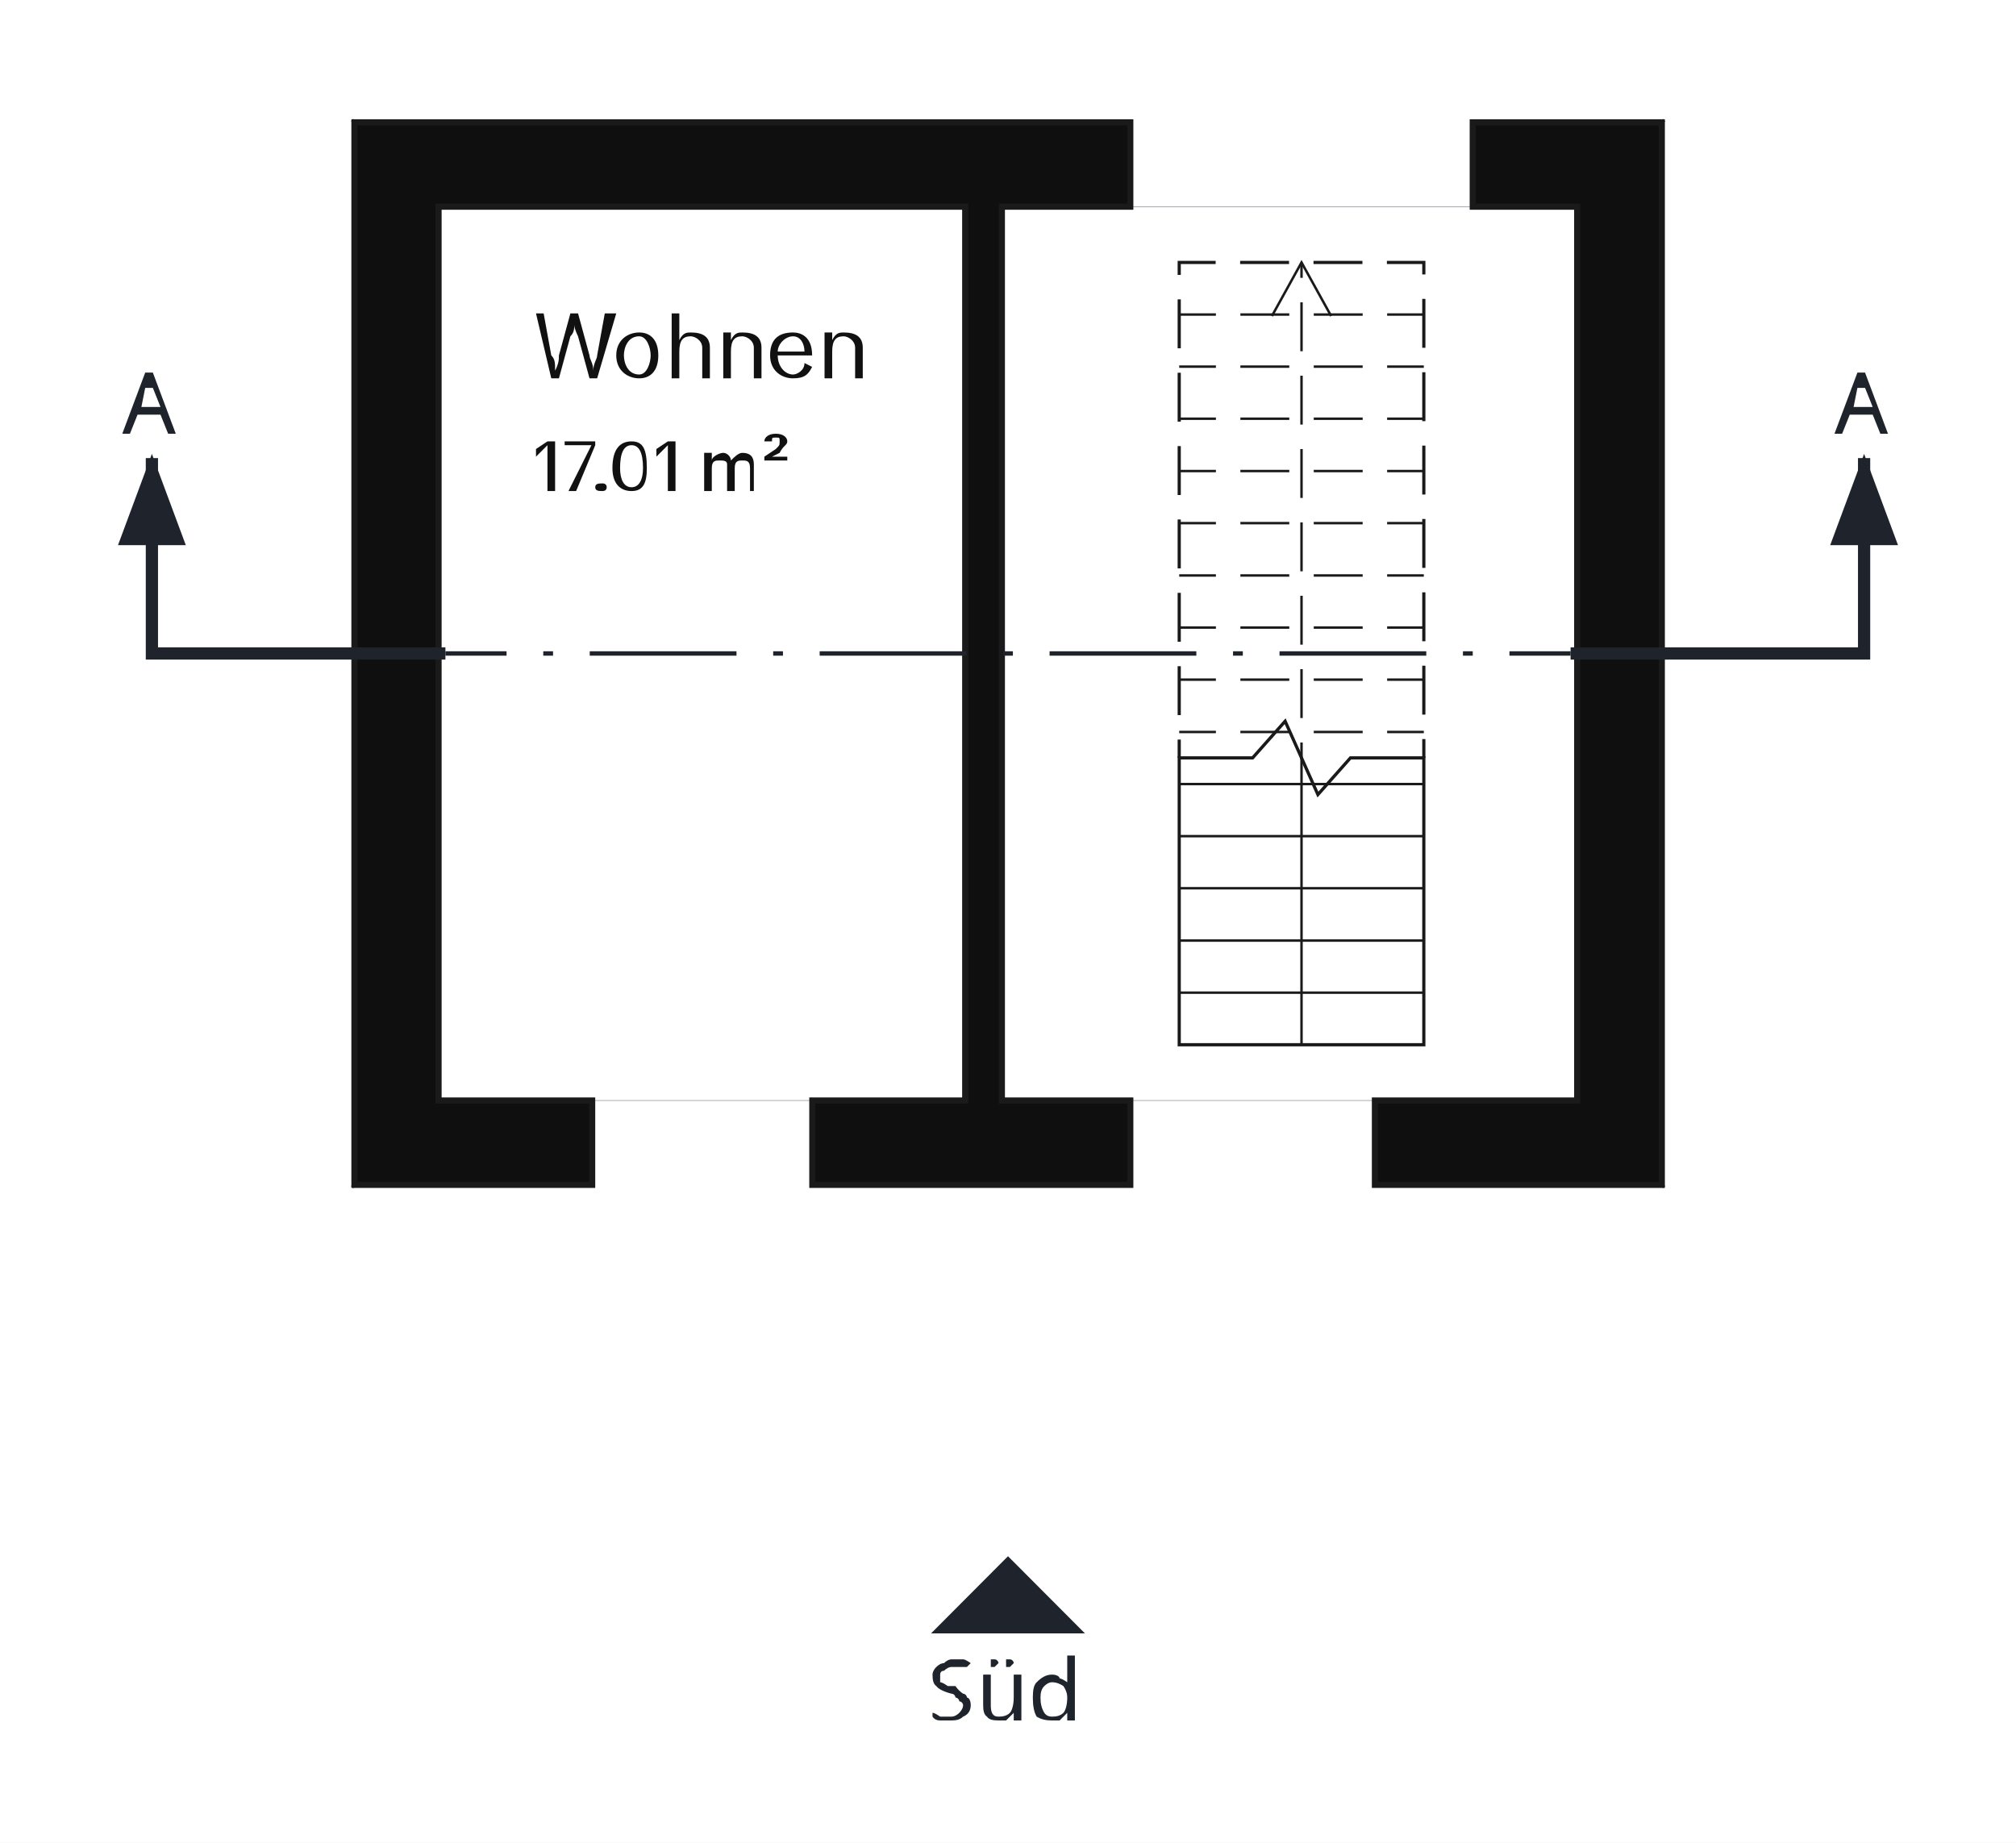
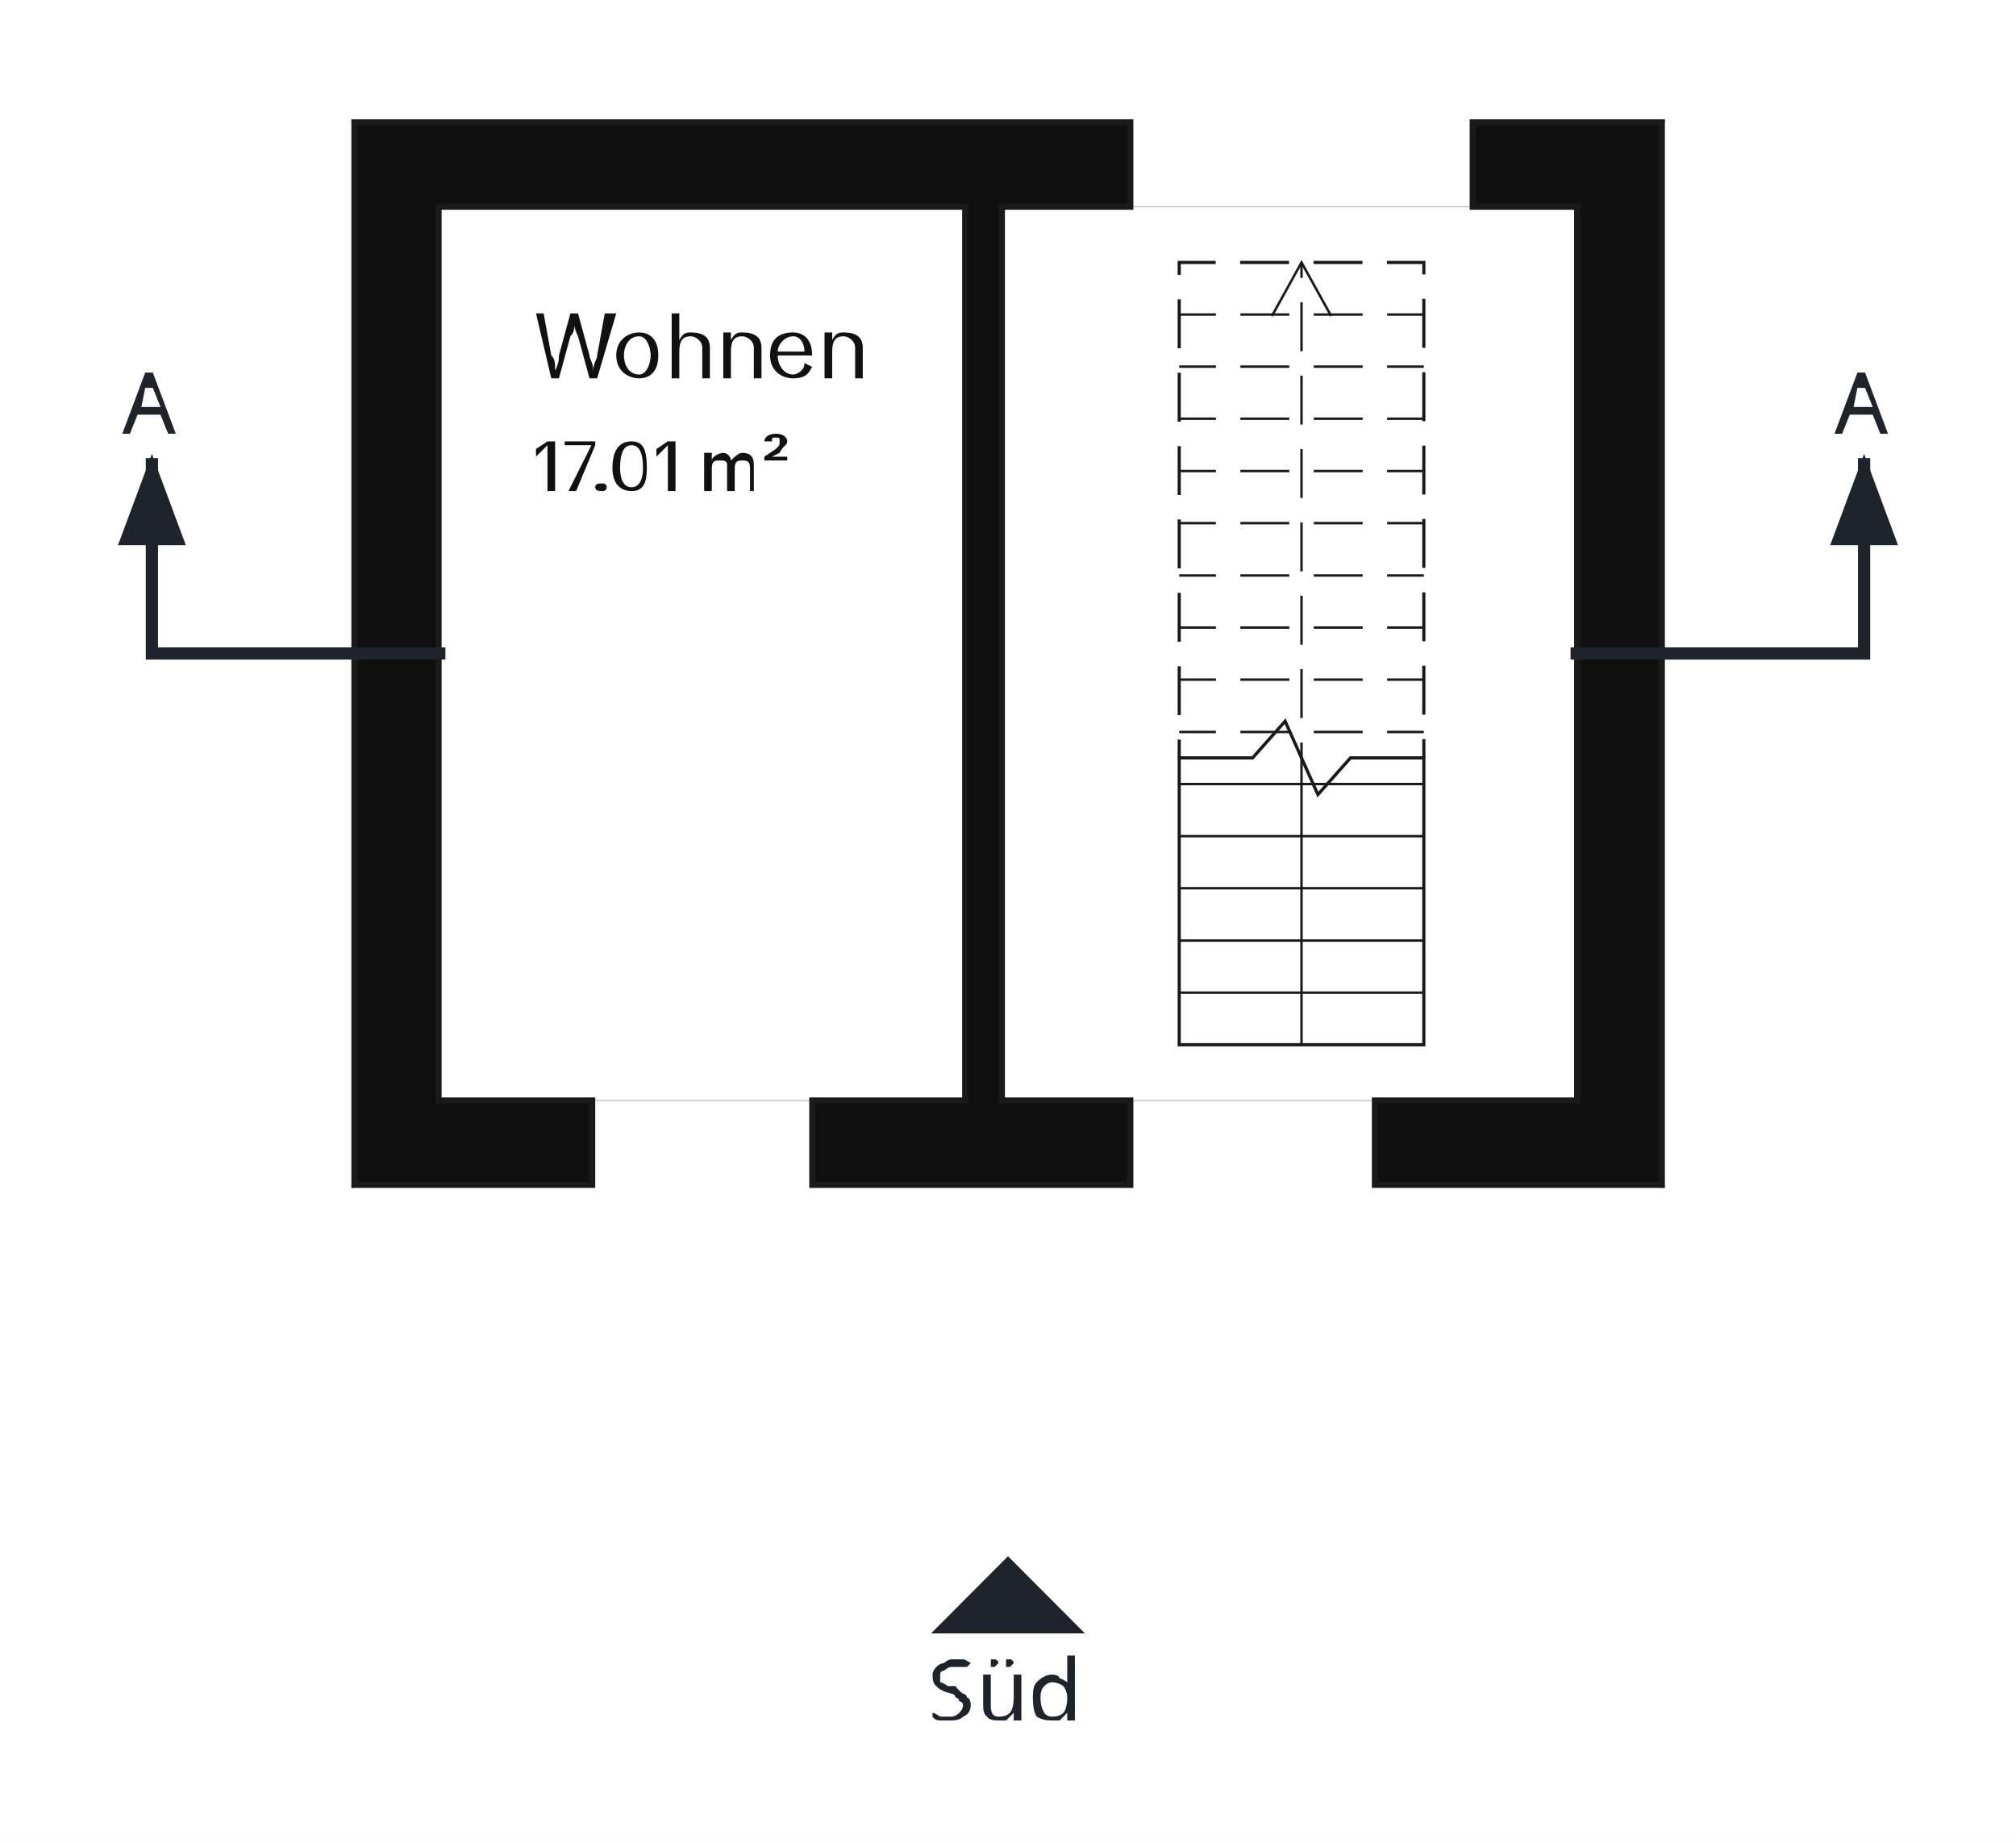
<svg xmlns="http://www.w3.org/2000/svg" viewBox="-1.621 0 8.242 7.535" width="82.415mm" height="75.35mm">
  <rect x="-1.621" y="0" width="8.242" height="7.535" fill="#ffffff" />
  <g stroke-linecap="butt" stroke-linejoin="miter" stroke-miterlimit="4">
    <polygon points="0,4.673 5,4.673 5,0.672 0,0.672" fill="none" stroke="none" stroke-width="0" />
    <polygon points="0.172,4.5 4.827,4.5 4.827,0.845 0.172,0.845" fill="#6b728000" stroke="#6b7280" stroke-width="0.002" />
    <text x="0.555" y="1.549" font-family="Inter, sans-serif" text-anchor="start">
      <tspan font-size="0.353" fill="#111111">Wohnen</tspan>
    </text>
    <text x="0.555" y="2.008" font-family="Inter, sans-serif" text-anchor="start">
      <tspan font-size="0.282" fill="#111111">17.01 m²</tspan>
    </text>
    <polygon points="-0.172,4.845 0.8,4.845 0.8,4.5 0.172,4.5" fill="#0f0f0f" stroke="#0f0f0f" stroke-width="0.012" />
    <polygon points="1.7,4.845 3,4.845 3,4.5 1.7,4.5" fill="#0f0f0f" stroke="#0f0f0f" stroke-width="0.012" />
    <polygon points="4,4.845 5.173,4.845 4.827,4.5 4,4.5" fill="#0f0f0f" stroke="#0f0f0f" stroke-width="0.012" />
    <polygon points="5.173,4.845 5.173,0.5 4.827,0.845 4.827,4.5" fill="#0f0f0f" stroke="#0f0f0f" stroke-width="0.012" />
    <polygon points="5.173,0.5 4.4,0.5 4.4,0.845 4.827,0.845" fill="#0f0f0f" stroke="#0f0f0f" stroke-width="0.012" />
    <polygon points="4.827,0.845 4.827,4.5 4,4.5 4,4.845 5.173,4.845 5.173,0.5 4.4,0.5 4.4,0.845" fill="none" stroke="#1a1a1a" stroke-width="0.025" />
    <polygon points="3,0.5 -0.172,0.5 0.172,0.845 3,0.845" fill="#0f0f0f" stroke="#0f0f0f" stroke-width="0.012" />
    <polygon points="-0.172,0.5 -0.172,4.845 0.172,4.5 0.172,0.845" fill="#0f0f0f" stroke="#0f0f0f" stroke-width="0.012" />
    <polygon points="2.475,4.5 2.475,0.845 2.325,0.845 2.325,4.5" fill="#0f0f0f" stroke="#0f0f0f" stroke-width="0.012" />
    <polygon points="2.325,4.5 1.7,4.5 1.7,4.845 3,4.845 3,4.5 2.475,4.5 2.475,0.845 3,0.845 3,0.5 -0.172,0.5 -0.172,4.845 0.8,4.845 0.8,4.5 0.172,4.5 0.172,0.845 2.325,0.845" fill="none" stroke="#1a1a1a" stroke-width="0.025" />
    <polygon points="3.2,4.272 4.2,4.272 4.2,1.073 3.2,1.073" fill="none" stroke="none" stroke-width="0" />
    <polyline points="4.2,3.099 4.2,1.073 3.2,1.073 3.2,3.099" fill="none" stroke="#1a1a1a" stroke-width="0.013" stroke-dasharray="0.2 0.1" stroke-dashoffset="0.123" />
    <line x1="3.2" y1="4.059" x2="4.2" y2="4.059" stroke="#1a1a1a" stroke-width="0.01" />
    <line x1="3.2" y1="3.846" x2="4.2" y2="3.846" stroke="#1a1a1a" stroke-width="0.01" />
    <line x1="3.2" y1="3.632" x2="4.2" y2="3.632" stroke="#1a1a1a" stroke-width="0.01" />
    <line x1="3.2" y1="3.419" x2="4.2" y2="3.419" stroke="#1a1a1a" stroke-width="0.01" />
    <line x1="3.2" y1="3.206" x2="4.2" y2="3.206" stroke="#1a1a1a" stroke-width="0.01" />
    <line x1="3.2" y1="2.993" x2="4.2" y2="2.993" stroke="#1a1a1a" stroke-width="0.01" stroke-dasharray="0.2 0.1" stroke-dashoffset="0.05" />
    <line x1="3.2" y1="2.779" x2="4.2" y2="2.779" stroke="#1a1a1a" stroke-width="0.01" stroke-dasharray="0.2 0.1" stroke-dashoffset="0.05" />
    <line x1="3.2" y1="2.566" x2="4.2" y2="2.566" stroke="#1a1a1a" stroke-width="0.01" stroke-dasharray="0.2 0.1" stroke-dashoffset="0.05" />
    <line x1="3.2" y1="2.353" x2="4.2" y2="2.353" stroke="#1a1a1a" stroke-width="0.01" stroke-dasharray="0.2 0.1" stroke-dashoffset="0.05" />
    <line x1="3.2" y1="2.139" x2="4.2" y2="2.139" stroke="#1a1a1a" stroke-width="0.01" stroke-dasharray="0.2 0.1" stroke-dashoffset="0.05" />
    <line x1="3.2" y1="1.926" x2="4.2" y2="1.926" stroke="#1a1a1a" stroke-width="0.01" stroke-dasharray="0.2 0.1" stroke-dashoffset="0.05" />
    <line x1="3.2" y1="1.712" x2="4.2" y2="1.712" stroke="#1a1a1a" stroke-width="0.01" stroke-dasharray="0.2 0.1" stroke-dashoffset="0.05" />
    <line x1="3.2" y1="1.499" x2="4.2" y2="1.499" stroke="#1a1a1a" stroke-width="0.01" stroke-dasharray="0.2 0.1" stroke-dashoffset="0.05" />
    <line x1="3.2" y1="1.286" x2="4.2" y2="1.286" stroke="#1a1a1a" stroke-width="0.01" stroke-dasharray="0.2 0.1" stroke-dashoffset="0.05" />
    <polygon points="3.9,3.099 3.767,3.249 3.633,2.949 3.5,3.099 3.2,3.099 3.2,4.272 4.2,4.272 4.2,3.099" fill="none" stroke="#1a1a1a" stroke-width="0.013" />
    <line x1="3.7" y1="4.272" x2="3.7" y2="3.099" stroke="#1a1a1a" stroke-width="0.01" />
    <line x1="3.7" y1="3.099" x2="3.7" y2="1.073" stroke="#1a1a1a" stroke-width="0.01" stroke-dasharray="0.2 0.1" stroke-dashoffset="0.137" />
    <polyline points="3.579,1.292 3.7,1.073 3.821,1.292" fill="none" stroke="#1a1a1a" stroke-width="0.01" />
-     <line x1="0.2" y1="2.672" x2="4.8" y2="2.672" stroke="#1f242c" stroke-width="0.018" stroke-dasharray="0.6 0.15 0.04 0.15" stroke-dashoffset="0.35" />
    <polyline points="-1,1.873 -1,2.672 0.2,2.672" fill="none" stroke="#1f242c" stroke-width="0.05" />
    <polygon points="-1,1.873 -0.87,2.223 -1.13,2.223" fill="#1f242c" stroke="#1f242c" stroke-width="0.012" />
    <polyline points="4.8,2.672 6,2.672 6,1.873" fill="none" stroke="#1f242c" stroke-width="0.05" />
    <polygon points="6,1.873 6.13,2.223 5.87,2.223" fill="#1f242c" stroke="#1f242c" stroke-width="0.012" />
    <polygon points="-1,2.373 6,2.373 6,2.973 -1,2.973" fill="none" stroke="none" stroke-width="0" />
    <polygon points="2.5,6.372 2.8,6.673 2.2,6.673" fill="#1f242c" stroke="#1f242c" stroke-width="0.012" />
    <text x="2.177" y="7.035" font-size="0.35" fill="#1f242c" font-family="sans-serif" transform="rotate(0 2.17713 7.035)">Süd</text>
    <polygon points="2.823,7.035 2.823,6.372 2.177,6.372 2.177,7.035" fill="none" stroke="none" stroke-width="0" />
    <text x="-1.121" y="1.772" font-size="0.35" fill="#1f242c" font-family="sans-serif" transform="rotate(0 -1.12075 1.7725)">A</text>
    <text x="5.879" y="1.772" font-size="0.35" fill="#1f242c" font-family="sans-serif" transform="rotate(0 5.87925 1.7725)">A</text>
  </g>
</svg>
